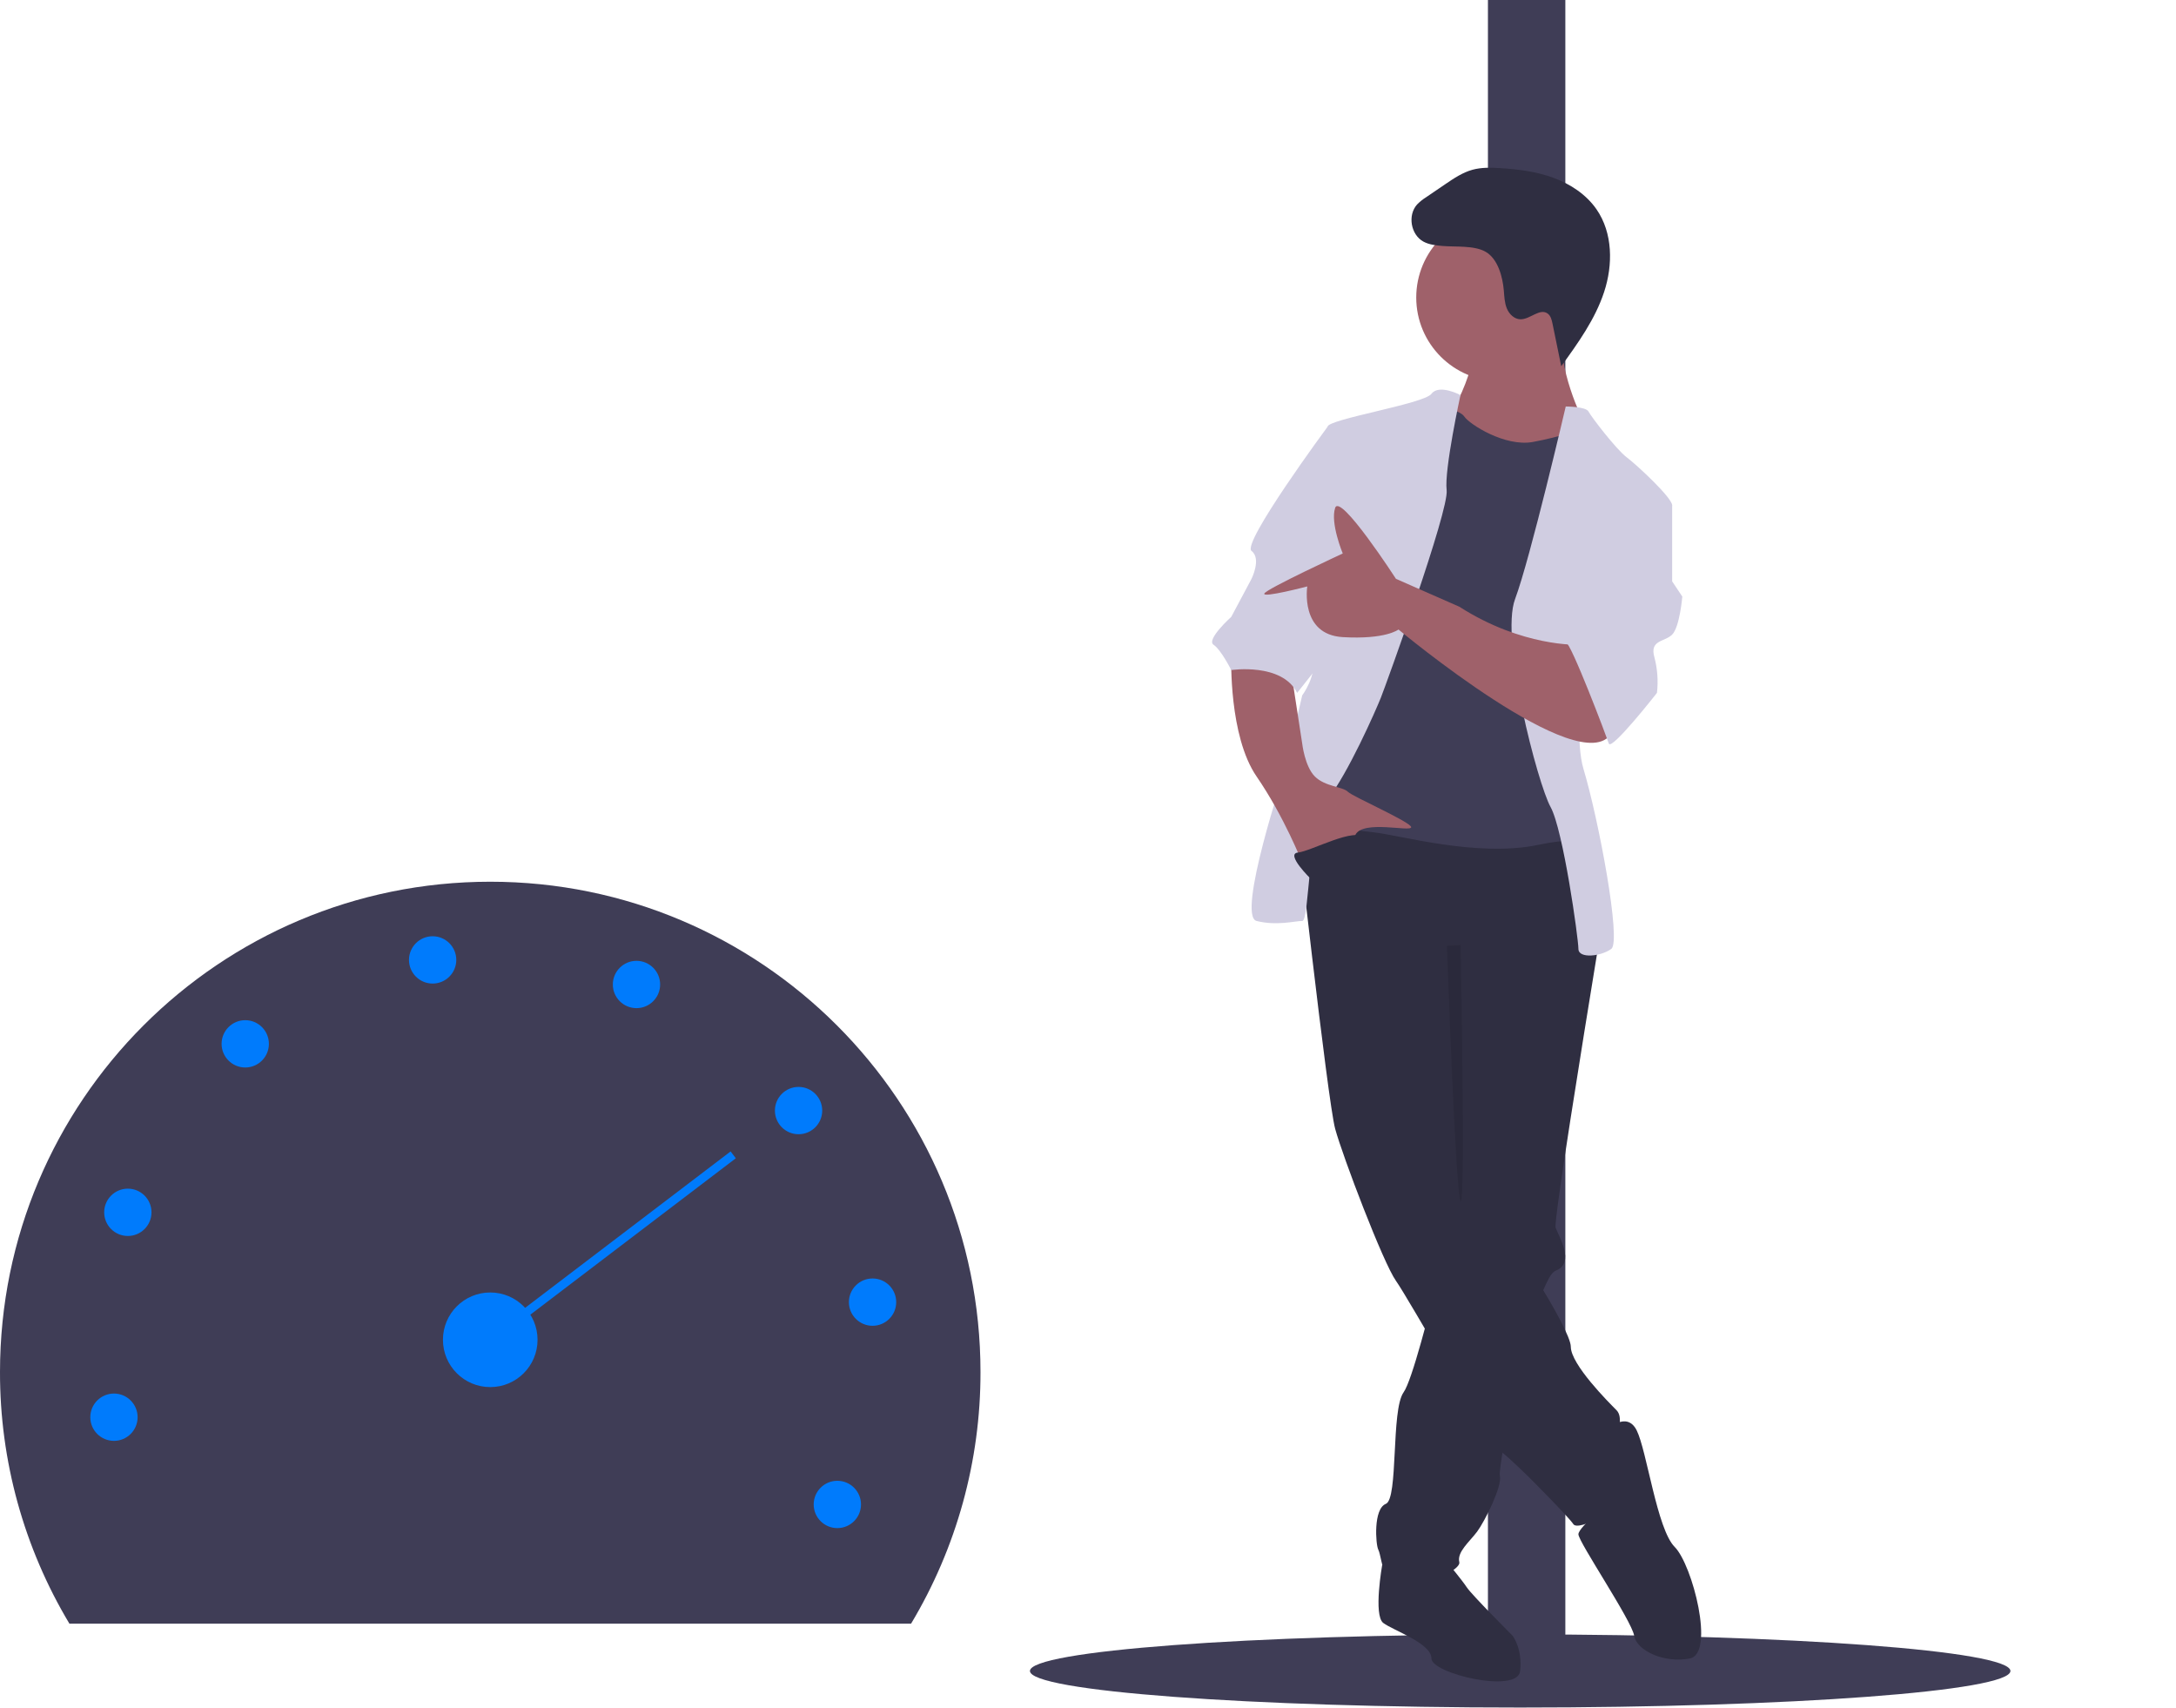
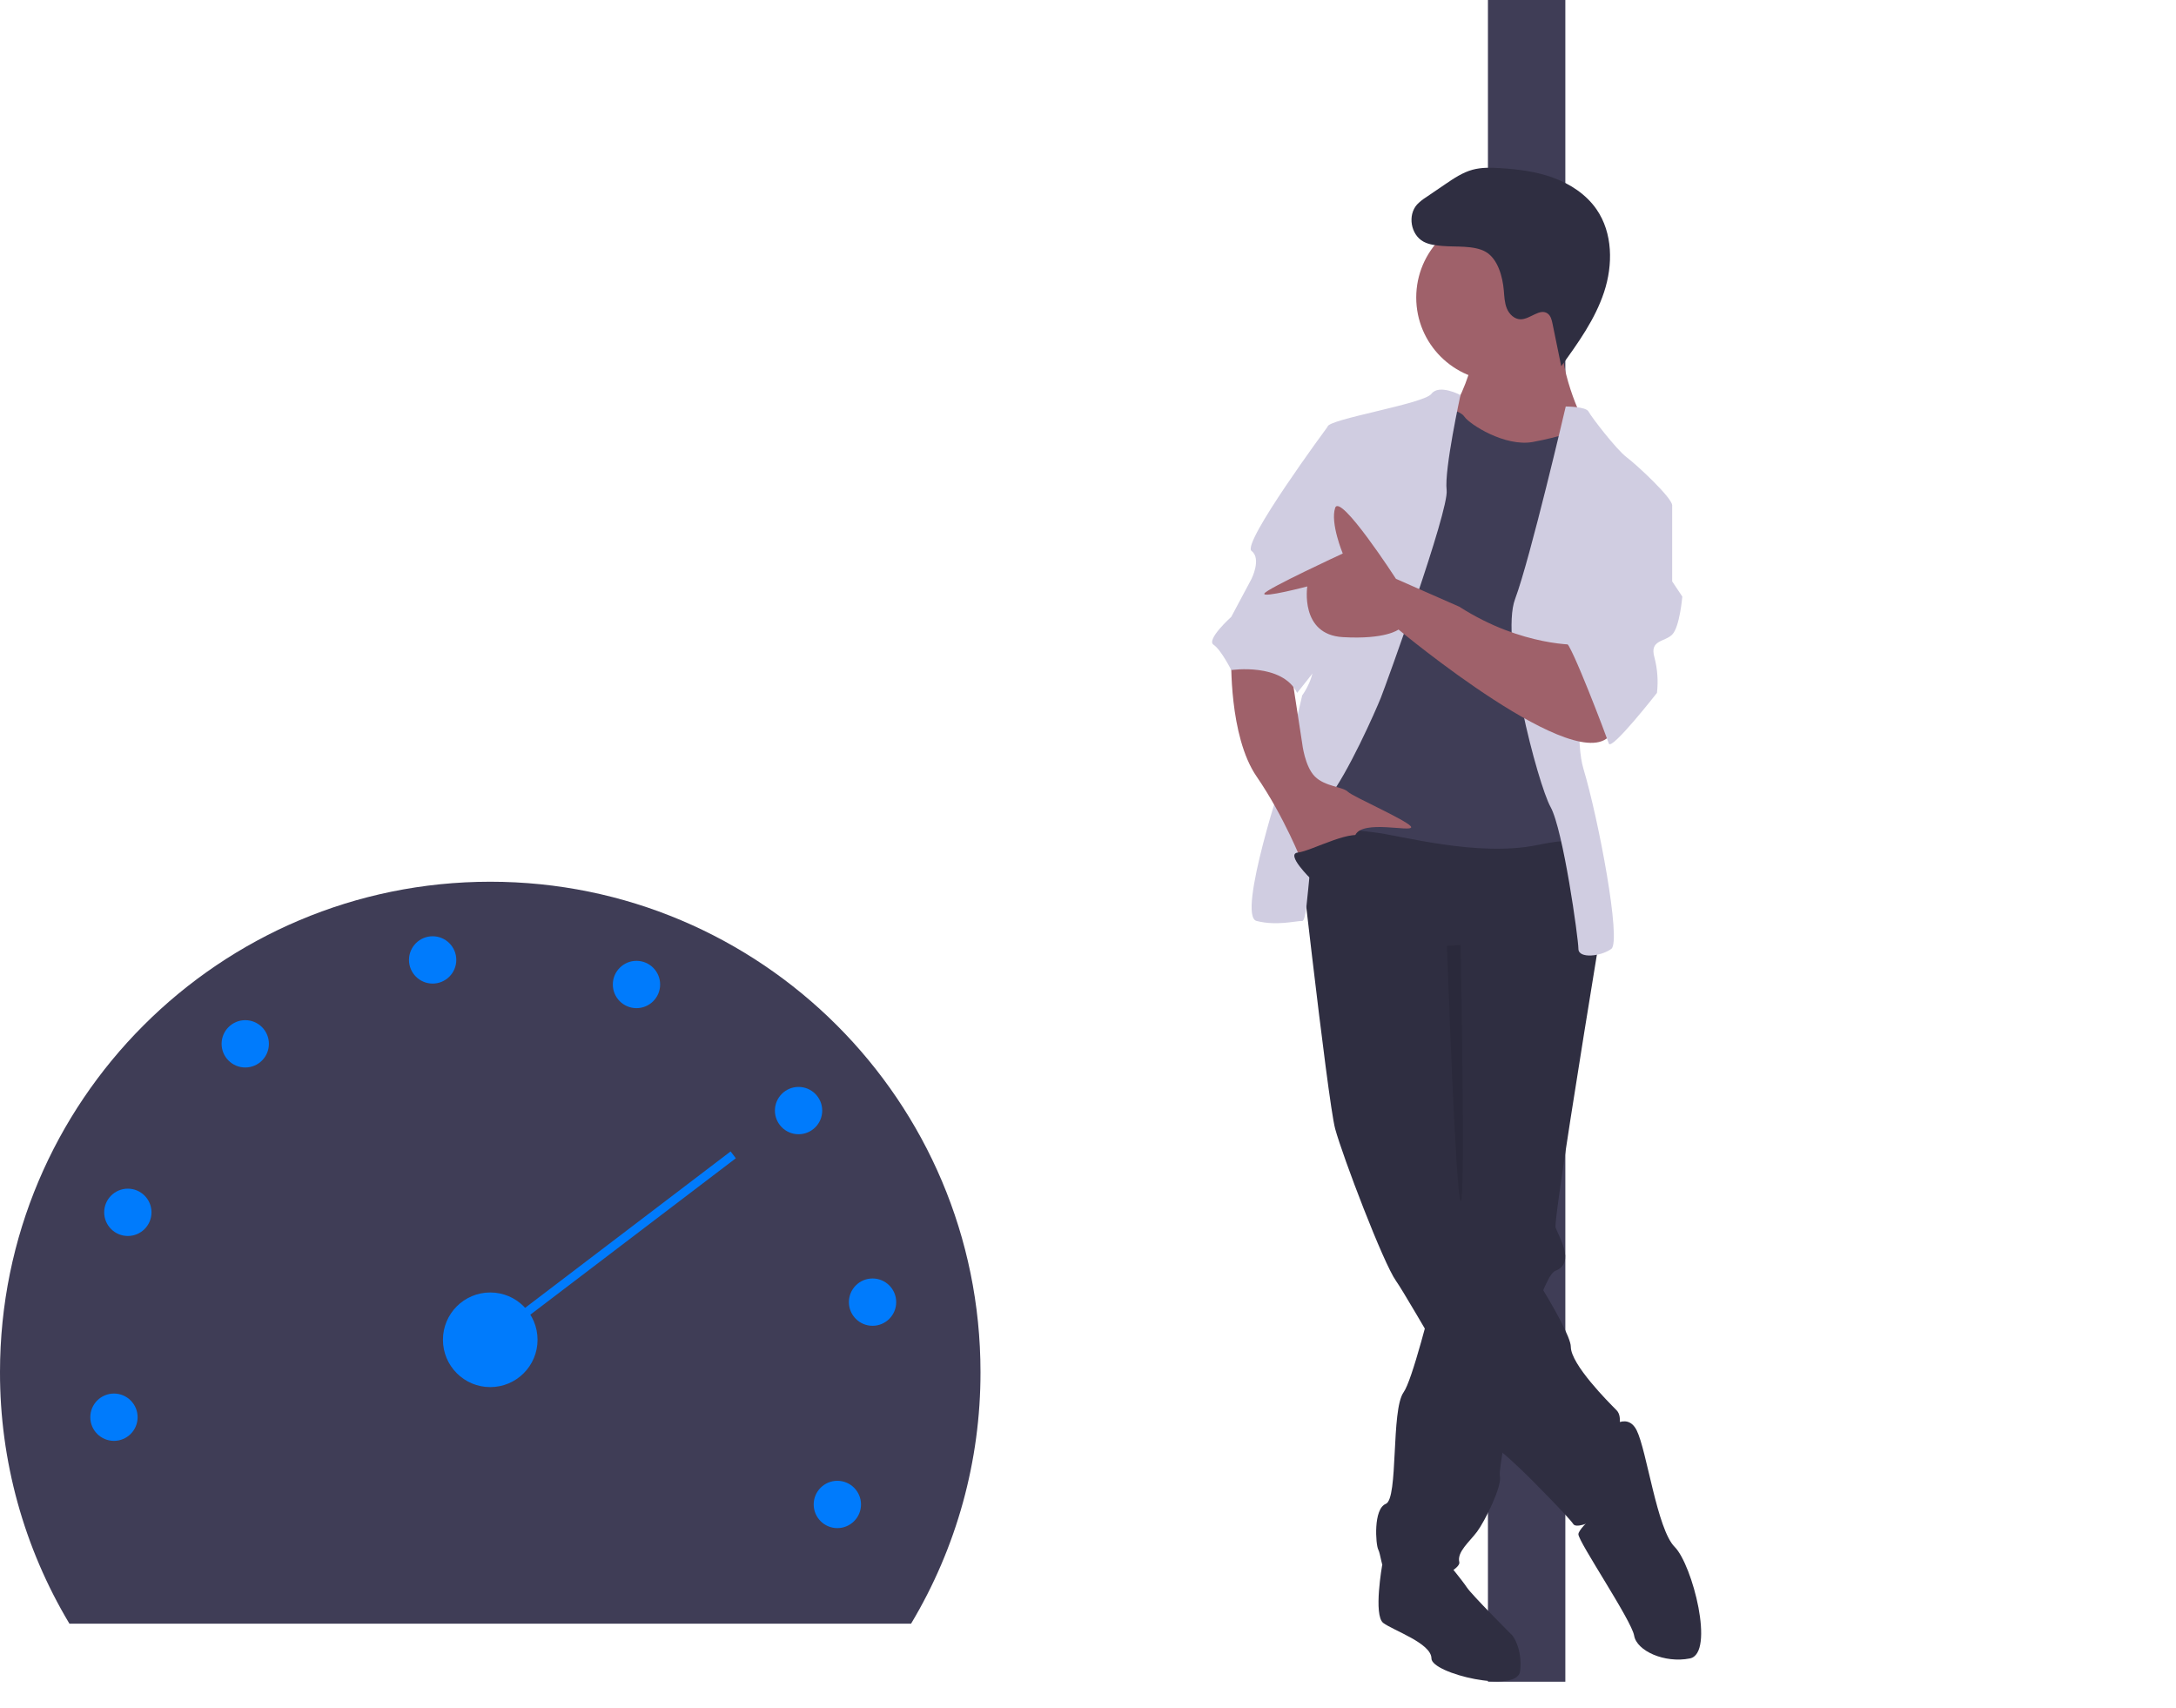
- <svg xmlns="http://www.w3.org/2000/svg" data-name="Layer 1" width="1012" height="794">
-   <ellipse cx="707" cy="777" rx="228" ry="17" fill="#3f3d56" />
-   <path fill="#3f3d56" d="M692 0h36v782h-36z" />
-   <path d="M649.227 732.29l-6.382-4.741s-4.224 23.597.49 27.132 22.39 9.428 22.39 16.498 40.068 16.499 41.246 5.893-3.535-16.499-3.535-16.499-18.855-18.855-21.212-22.39-8.25-10.607-8.25-10.607z" fill="#2f2e41" />
-   <path d="M743.504 438.853s-.177 1.037-.483 2.935a1070.51 1070.51 0 00-1.144 7c-4.95 30.204-19.385 119.119-18.407 122.053 1.178 3.535 9.427 16.498 0 20.034-.908.342-1.886 1.45-2.935 3.193a68.494 68.494 0 00-4.984 11.761c-5.622 16.31-11.632 42.413-15.108 60.49-1.52 7.944-2.558 14.331-2.864 17.678a9.612 9.612 0 00-.035 2.333c1.178 4.714-7.071 21.212-10.606 25.926s-9.428 9.428-8.25 14.142-29.461 17.677-32.997 9.428-3.535-12.964-4.713-15.32-2.357-18.856 3.535-21.213 2.357-43.603 8.25-51.852c1.967-2.746 4.972-12.044 8.119-23.228a764.882 764.882 0 003.712-13.729c4.973-19.173 9.38-38.465 9.38-38.465l-1.178-137.88 64.815-8.249 1.662 3.665 3.311 7.271zM747.039 665.118s9.428-9.428 14.142 0 9.427 45.96 17.676 54.21 18.856 49.494 7.071 51.851-24.747-3.535-25.926-10.606-25.926-43.603-25.926-47.138 16.498-16.499 16.498-16.499z" fill="#2f2e41" />
-   <path d="M602.088 374.038s15.32 137.88 18.856 150.843 22.39 62.458 28.283 70.708 43.603 75.421 48.317 78.957 14.141 12.963 14.141 12.963 17.677 17.677 20.034 21.212 22.39-7.07 23.57-14.142-1.18-18.855-2.358-23.569 2.357-11.784-1.178-15.32-21.212-21.212-21.212-29.461-30.64-56.566-42.425-67.173-9.428-28.283-9.428-28.283v-71.886l64.816-20.034s-3.536-56.566-11.785-56.566-116.668-18.855-129.63-8.249z" fill="#2f2e41" />
-   <circle cx="697.544" cy="138.346" r="38.889" fill="#9f616a" />
-   <path d="M684.58 168.986s-4.713 17.677-10.606 22.39 15.32 24.748 15.32 24.748l40.068 2.357 7.07-22.39s-12.962-25.927-9.427-42.425-42.424 15.32-42.424 15.32z" fill="#9f616a" />
-   <path d="M668.082 189.02s10.606 1.178 12.963 4.713 18.856 14.142 31.819 11.785 21.212-5.892 23.569-4.714 7.07 25.926 7.07 25.926l-12.962 37.711 2.356 103.705 3.536 28.283s7.07-9.428-21.212-3.536-64.816-4.713-76.6-5.892-31.819-4.714-32.997-11.785 3.535-32.996 3.535-32.996l18.855-78.957 11.785-42.425z" fill="#3f3d56" />
-   <path d="M679.23 183.7s-9.97-5.287-13.505-.573-48.317 11.785-48.317 15.32-9.427 98.991-7.07 107.24-4.714 17.677-4.714 17.677l-8.25 35.354s-22.39 67.172-12.963 69.53 17.677 0 21.213 0 2.357-44.782 11.784-56.567 22.391-41.246 24.748-47.138 31.818-87.206 30.64-96.634 6.433-44.208 6.433-44.208zM728.184 189.02s9.427 0 10.606 2.357 12.963 17.676 17.677 21.212 21.212 18.855 21.212 22.39-34.175 29.462-34.175 29.462-14.142 69.53-7.071 93.099 17.677 80.135 12.963 83.67-15.32 4.714-15.32 0-7.07-55.387-12.963-65.994-23.57-77.778-16.499-96.633 23.57-89.563 23.57-89.563z" fill="#d0cde1" />
-   <path d="M572.627 305.687s-1.179 36.533 11.784 55.388 21.213 40.068 21.213 40.068 21.212-5.893 24.747-12.963 25.927-1.179 25.927-3.536-27.105-14.141-29.462-16.498-10.606-2.357-15.32-7.071-5.892-15.32-5.892-15.32l-4.714-30.64z" fill="#9f616a" />
+ <svg xmlns="http://www.w3.org/2000/svg" data-name="Layer 1" version="1.1" viewBox="0 0 1012 794">
+   <path d="m692 0h36v782h-36z" fill="#3f3d56" />
+   <path d="m649.23 732.29-6.382-4.741s-4.224 23.597 0.49 27.132 22.39 9.428 22.39 16.498 40.068 16.499 41.246 5.893-3.535-16.499-3.535-16.499-18.855-18.855-21.212-22.39-8.25-10.607-8.25-10.607z" fill="#2f2e41" />
+   <path d="m743.5 438.85s-0.177 1.037-0.483 2.935a1070.5 1070.5 0 0 0-1.144 7c-4.95 30.204-19.385 119.12-18.407 122.05 1.178 3.535 9.427 16.498 0 20.034-0.908 0.342-1.886 1.45-2.935 3.193a68.494 68.494 0 0 0-4.984 11.761c-5.622 16.31-11.632 42.413-15.108 60.49-1.52 7.944-2.558 14.331-2.864 17.678a9.612 9.612 0 0 0-0.035 2.333c1.178 4.714-7.071 21.212-10.606 25.926s-9.428 9.428-8.25 14.142-29.461 17.677-32.997 9.428-3.535-12.964-4.713-15.32-2.357-18.856 3.535-21.213 2.357-43.603 8.25-51.852c1.967-2.746 4.972-12.044 8.119-23.228a764.88 764.88 0 0 0 3.712-13.729c4.973-19.173 9.38-38.465 9.38-38.465l-1.178-137.88 64.815-8.249 1.662 3.665 3.311 7.271zm3.535 226.26s9.428-9.428 14.142 0 9.427 45.96 17.676 54.21 18.856 49.494 7.071 51.851-24.747-3.535-25.926-10.606-25.926-43.603-25.926-47.138 16.498-16.499 16.498-16.499z" fill="#2f2e41" />
+   <path d="m602.09 374.04s15.32 137.88 18.856 150.84 22.39 62.458 28.283 70.708 43.603 75.421 48.317 78.957 14.141 12.963 14.141 12.963 17.677 17.677 20.034 21.212 22.39-7.07 23.57-14.142-1.18-18.855-2.358-23.569 2.357-11.784-1.178-15.32-21.212-21.212-21.212-29.461-30.64-56.566-42.425-67.173-9.428-28.283-9.428-28.283v-71.886l64.816-20.034s-3.536-56.566-11.785-56.566-116.67-18.855-129.63-8.249z" fill="#2f2e41" />
+   <circle cx="697.54" cy="138.35" r="38.889" fill="#9f616a" />
+   <path d="m684.58 168.99s-4.713 17.677-10.606 22.39 15.32 24.748 15.32 24.748l40.068 2.357 7.07-22.39s-12.962-25.927-9.427-42.425-42.424 15.32-42.424 15.32z" fill="#9f616a" />
+   <path d="m668.08 189.02s10.606 1.178 12.963 4.713 18.856 14.142 31.819 11.785 21.212-5.892 23.569-4.714 7.07 25.926 7.07 25.926l-12.962 37.711 2.356 103.7 3.536 28.283s7.07-9.428-21.212-3.536-64.816-4.713-76.6-5.892-31.819-4.714-32.997-11.785 3.535-32.996 3.535-32.996l18.855-78.957 11.785-42.425z" fill="#3f3d56" />
+   <path d="m679.23 183.7s-9.97-5.287-13.505-0.573-48.317 11.785-48.317 15.32-9.427 98.991-7.07 107.24-4.714 17.677-4.714 17.677l-8.25 35.354s-22.39 67.172-12.963 69.53 17.677 0 21.213 0 2.357-44.782 11.784-56.567 22.391-41.246 24.748-47.138 31.818-87.206 30.64-96.634 6.433-44.208 6.433-44.208zm48.954 5.32s9.427 0 10.606 2.357 12.963 17.676 17.677 21.212 21.212 18.855 21.212 22.39-34.175 29.462-34.175 29.462-14.142 69.53-7.071 93.099 17.677 80.135 12.963 83.67-15.32 4.714-15.32 0-7.07-55.387-12.963-65.994-23.57-77.778-16.499-96.633 23.57-89.563 23.57-89.563z" fill="#d0cde1" />
+   <path d="m572.63 305.69s-1.179 36.533 11.784 55.388 21.213 40.068 21.213 40.068 21.212-5.893 24.747-12.963 25.927-1.179 25.927-3.536-27.105-14.141-29.462-16.498-10.606-2.357-15.32-7.071-5.892-15.32-5.892-15.32l-4.714-30.64z" fill="#9f616a" />
  <path d="M670.759 114.367c-2.992-.271-6.078-.57-8.722-1.996-5.924-3.195-7.495-12.294-2.985-17.29a22.344 22.344 0 014.143-3.332l8.958-6.098c3.962-2.696 8.017-5.437 12.638-6.708 4.18-1.15 8.594-1.032 12.92-.763 8.399.522 16.85 1.6 24.749 4.5s15.268 7.75 20.052 14.673c7.585 10.975 7.689 25.775 3.512 38.444s-12.113 23.702-19.932 34.51l-4.056-19.794c-.362-1.764-.83-3.696-2.295-4.74-3.645-2.593-8.103 2.732-12.576 2.698-2.874-.023-5.287-2.387-6.376-5.046s-1.161-5.606-1.413-8.469c-.534-6.064-2.654-14.502-8.396-17.846-5.352-3.117-14.206-2.196-20.221-2.743z" fill="#2f2e41" />
-   <path d="M672.94 439.804s3.98 115.128 6.338 118.663 0-119.024 0-119.024z" opacity=".1" />
-   <path d="M626.836 198.447h-9.428s-40.067 54.21-35.354 57.745 0 12.963 0 12.963l-9.427 17.677s-11.785 10.606-8.25 12.963 8.25 11.785 8.25 11.785 23.569-3.536 30.64 10.606l15.284-19.296z" fill="#d0cde1" />
-   <path d="M734.076 299.795s-25.926 1.178-55.388-17.677l-29.461-12.963s-25.926-40.068-28.283-32.997 3.535 21.212 3.535 21.212S588.924 273.825 588 276s19.98-3.31 19.98-3.31-3.535 22.391 16.5 23.57 25.925-3.536 25.925-3.536 84.85 70.708 98.991 48.317-15.32-41.246-15.32-41.246z" fill="#9f616a" />
-   <path d="M764.716 230.266l12.963 4.714v35.353l4.714 7.071s-1.179 14.142-4.714 17.677-10.606 2.357-8.25 10.606a44.667 44.667 0 011.18 16.499s-21.213 27.104-22.392 23.569-17.676-47.139-20.033-47.139 23.569-68.35 23.569-68.35z" fill="#d0cde1" />
-   <path d="M609.748 408.803s-12.185-11.785-6.092-12.374 27.305-12.374 30.84-6.482-24.748 18.856-24.748 18.856z" fill="#2f2e41" />
+   <path d="m672.94 439.8s3.98 115.13 6.338 118.66 0-119.02 0-119.02z" opacity=".1" />
+   <path d="m626.84 198.45h-9.428s-40.067 54.21-35.354 57.745 0 12.963 0 12.963l-9.427 17.677s-11.785 10.606-8.25 12.963 8.25 11.785 8.25 11.785 23.569-3.536 30.64 10.606l15.284-19.296z" fill="#d0cde1" />
+   <path d="m734.08 299.8s-25.926 1.178-55.388-17.677l-29.461-12.963s-25.926-40.068-28.283-32.997 3.535 21.212 3.535 21.212-35.555 16.455-36.479 18.63 19.98-3.31 19.98-3.31-3.535 22.391 16.5 23.57 25.925-3.536 25.925-3.536 84.85 70.708 98.991 48.317-15.32-41.246-15.32-41.246z" fill="#9f616a" />
+   <path d="m764.72 230.27 12.963 4.714v35.353l4.714 7.071s-1.179 14.142-4.714 17.677-10.606 2.357-8.25 10.606a44.667 44.667 0 0 1 1.18 16.499s-21.213 27.104-22.392 23.569-17.676-47.139-20.033-47.139 23.569-68.35 23.569-68.35z" fill="#d0cde1" />
+   <path d="m609.75 408.8s-12.185-11.785-6.092-12.374 27.305-12.374 30.84-6.482-24.748 18.856-24.748 18.856z" fill="#2f2e41" />
  <path d="M423.717 755A226.922 226.922 0 00456 638c0-125.921-102.08-228-228-228S0 512.079 0 638a226.922 226.922 0 0032.283 117z" fill="#3f3d56" />
  <circle cx="228" cy="623" r="22" fill="#007bfc" />
  <circle cx="53" cy="659" r="11" fill="#007bfc" />
-   <circle cx="59.454" cy="563.726" r="11" fill="#007bfc" />
-   <circle cx="114.056" cy="485.385" r="11" fill="#007bfc" />
-   <circle cx="201.208" cy="446.356" r="11" fill="#007bfc" />
-   <circle cx="296.013" cy="457.787" r="11" fill="#007bfc" />
-   <circle cx="371.39" cy="516.415" r="11" fill="#007bfc" />
-   <circle cx="405.804" cy="605.49" r="11" fill="#007bfc" />
-   <circle cx="389.427" cy="699.567" r="11" fill="#007bfc" />
-   <path fill="none" stroke="#007bfc" stroke-miterlimit="10" stroke-width="4" d="M228 623l113-86" />
+   <circle cx="59.454" cy="563.73" r="11" fill="#007bfc" />
+   <circle cx="114.06" cy="485.38" r="11" fill="#007bfc" />
+   <circle cx="201.21" cy="446.36" r="11" fill="#007bfc" />
+   <circle cx="296.01" cy="457.79" r="11" fill="#007bfc" />
+   <circle cx="371.39" cy="516.42" r="11" fill="#007bfc" />
+   <circle cx="405.8" cy="605.49" r="11" fill="#007bfc" />
+   <circle cx="389.43" cy="699.57" r="11" fill="#007bfc" />
+   <path d="m228 623 113-86" fill="none" stroke="#007bfc" stroke-miterlimit="10" stroke-width="4" />
</svg>
